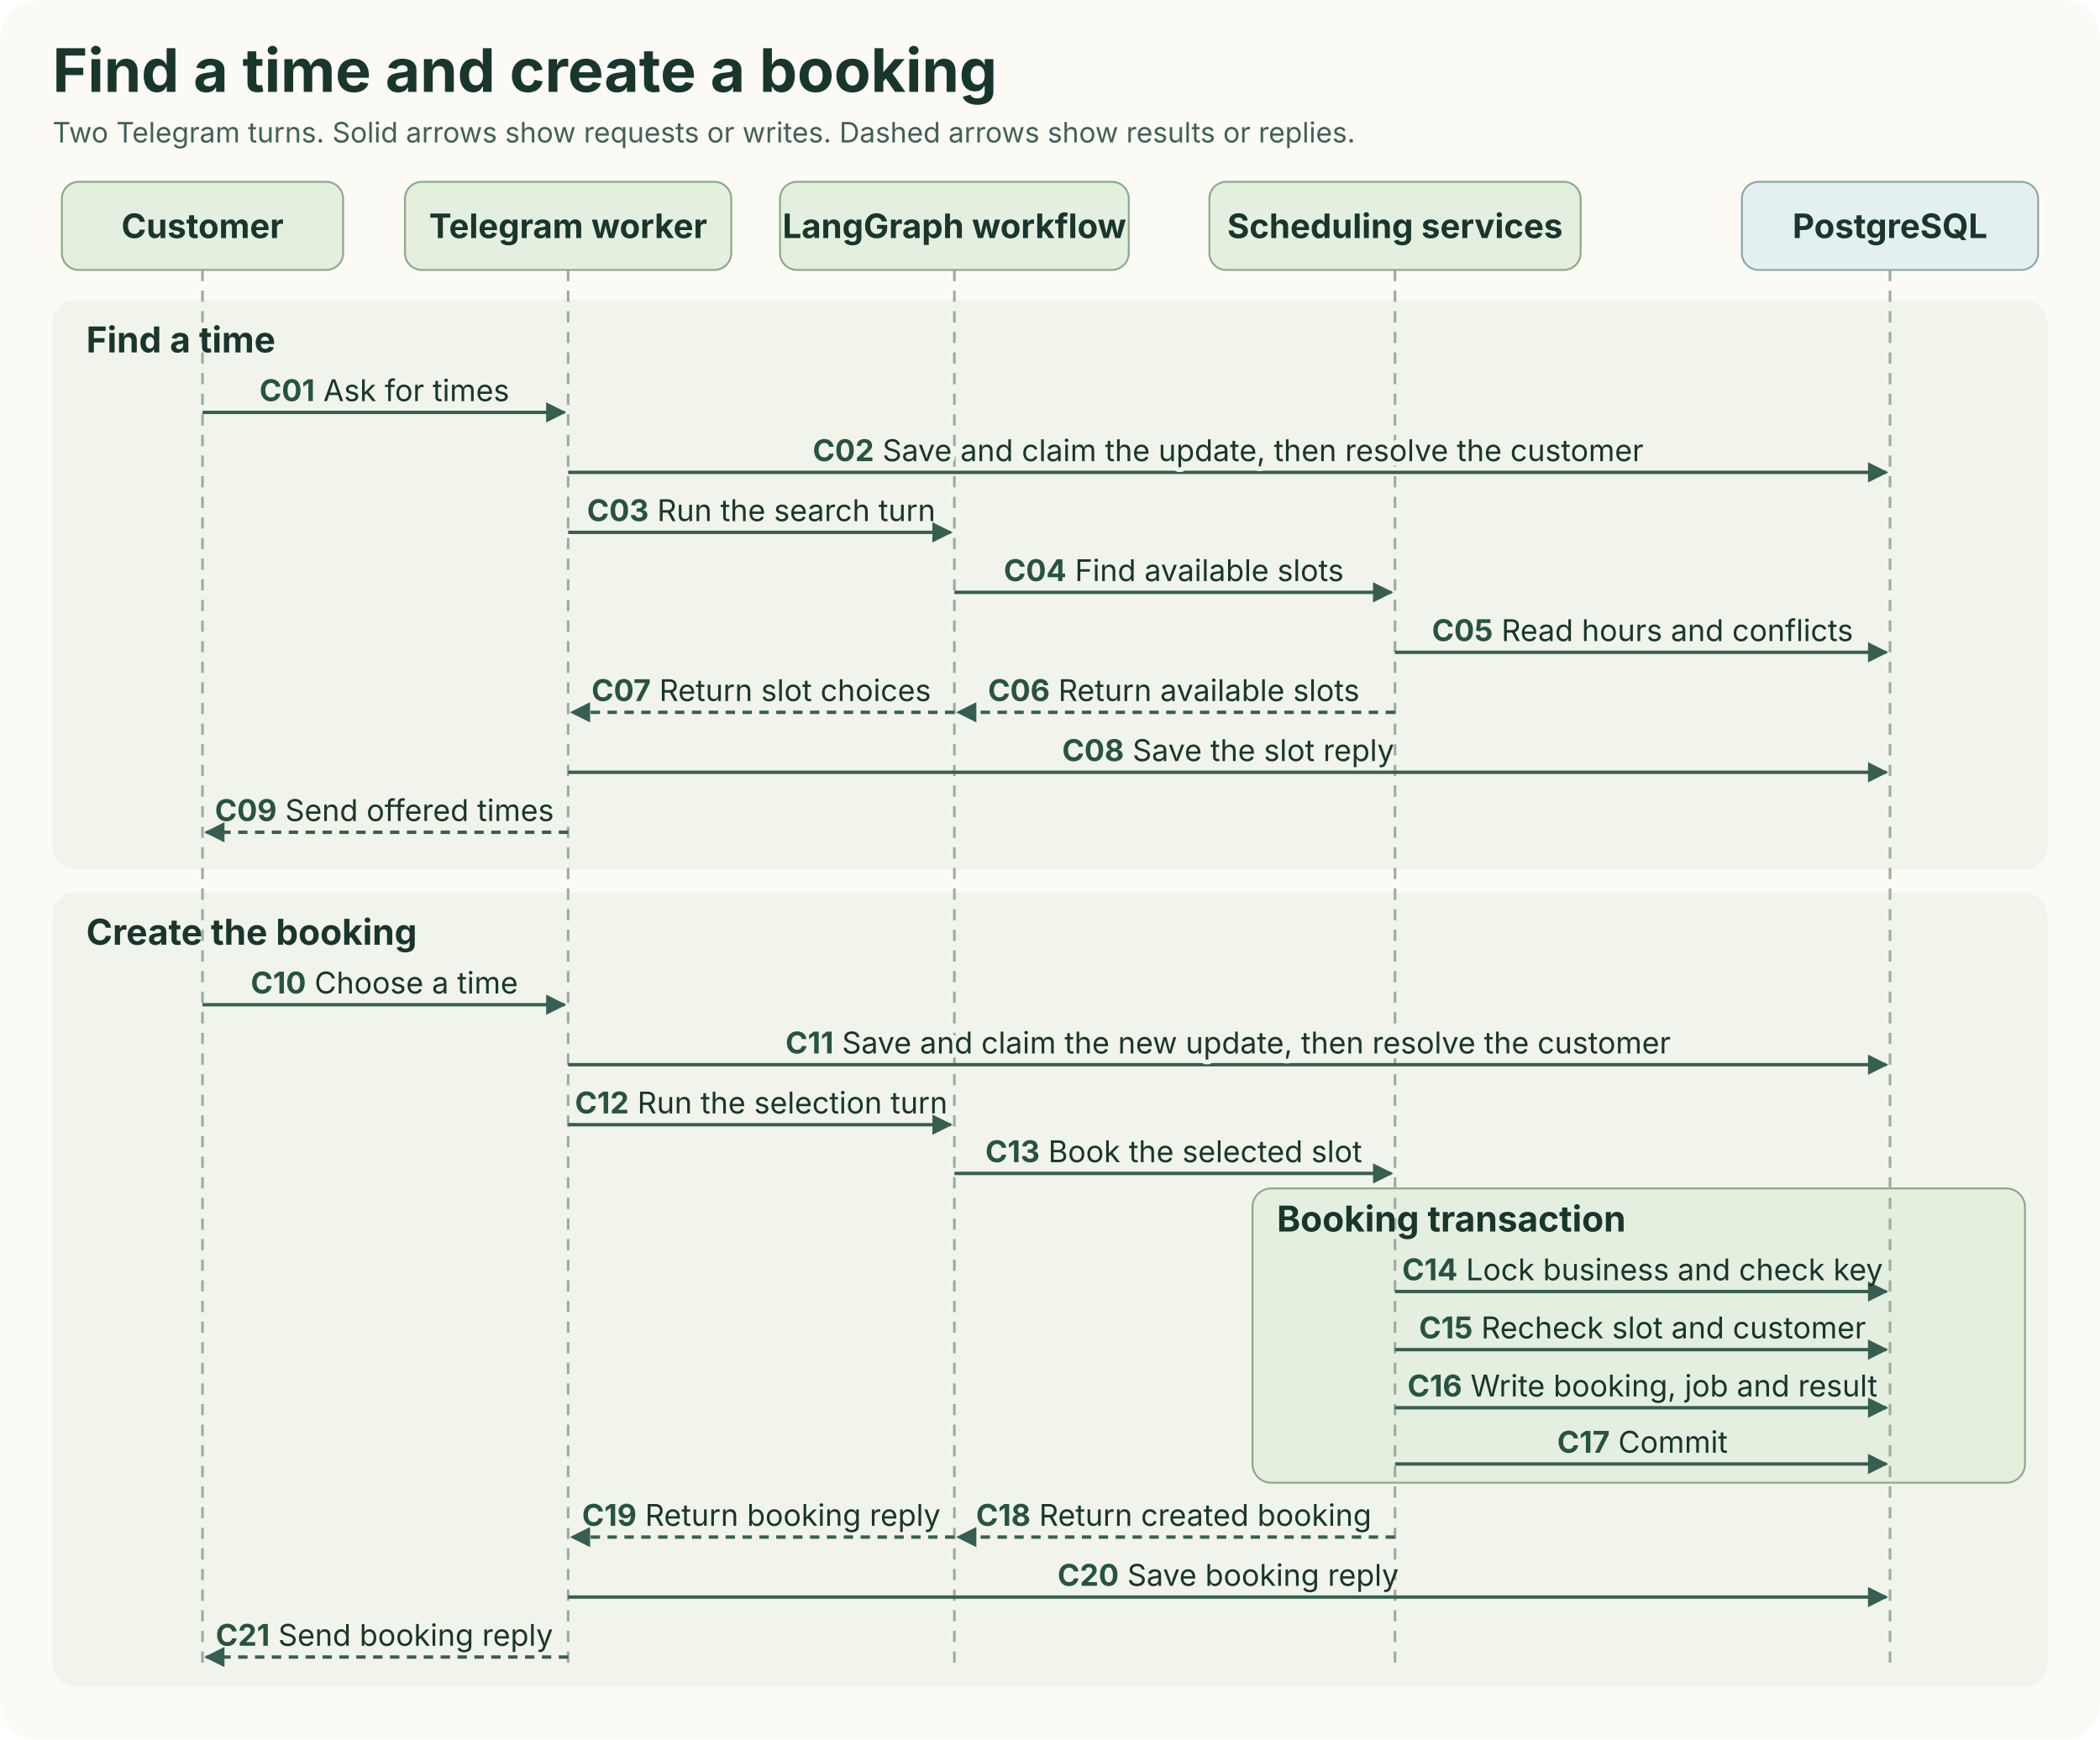
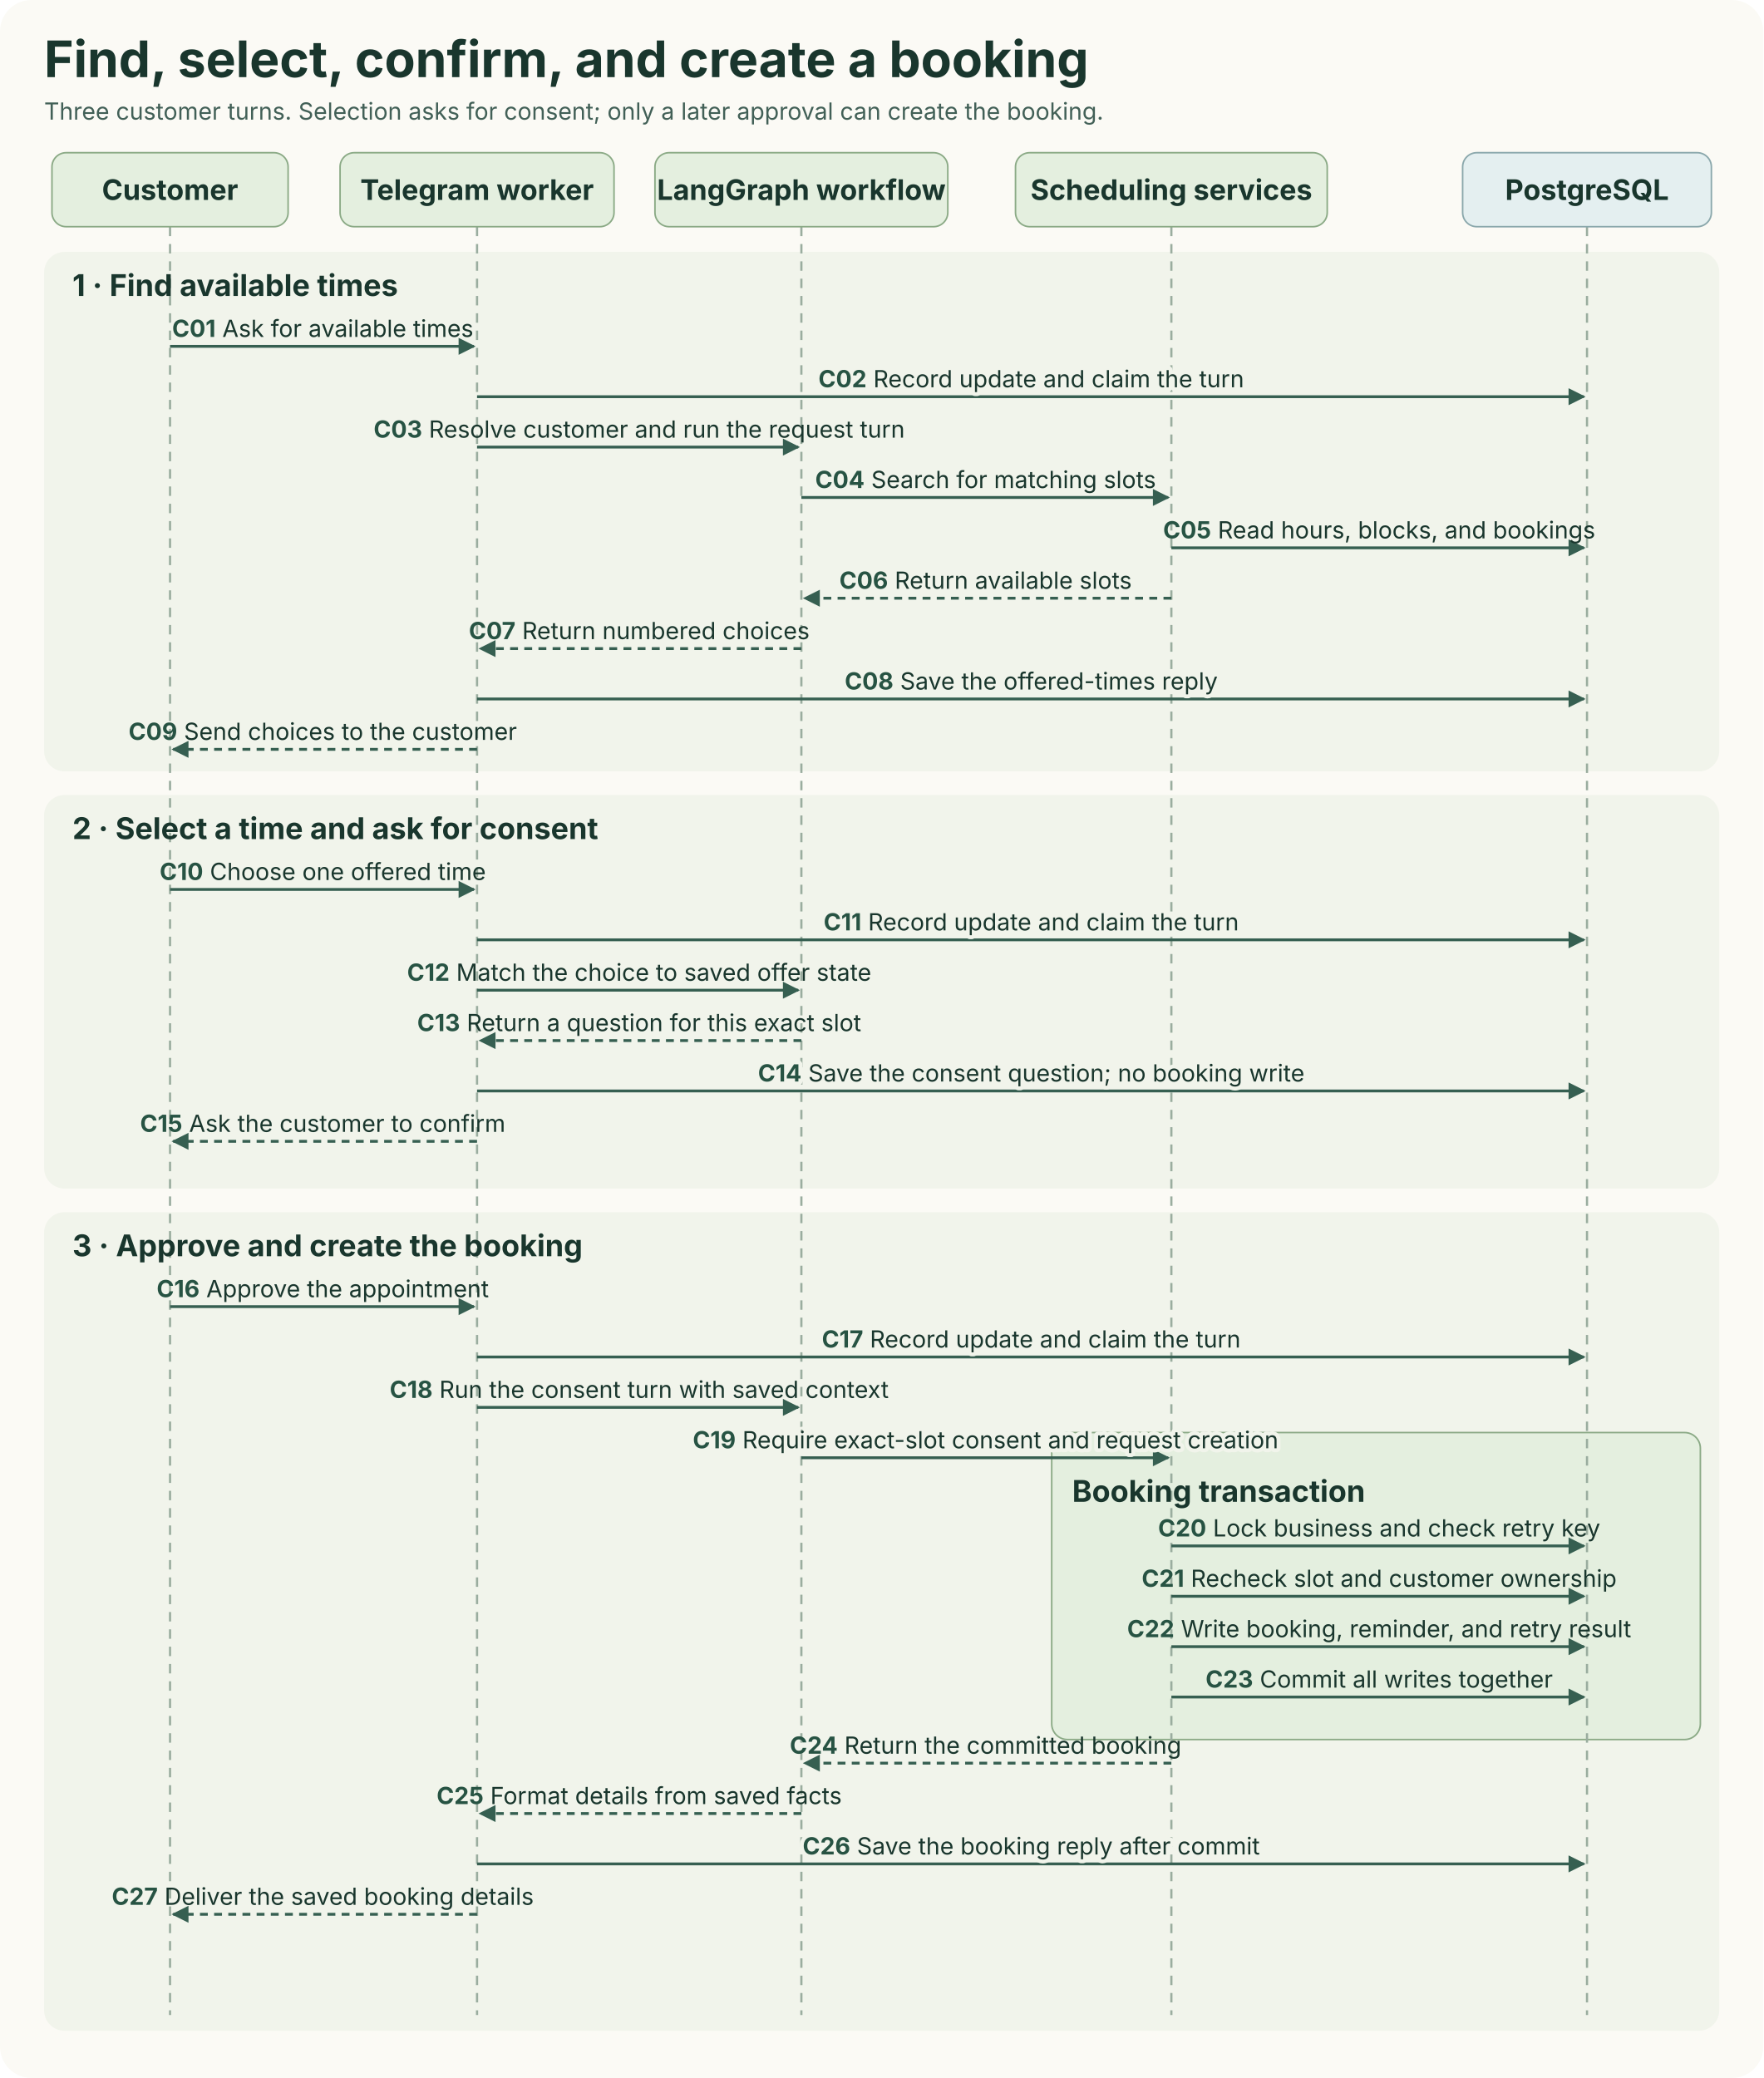
- <svg xmlns="http://www.w3.org/2000/svg" width="1120" height="928" viewBox="0 0 1120 928" role="img" aria-labelledby="title description">
+ <svg xmlns="http://www.w3.org/2000/svg" width="1120" height="1320" viewBox="0 0 1120 1320" role="img" aria-labelledby="title description">
  <defs>
    <marker id="arrow" viewBox="0 0 10 10" refX="9" refY="5" markerWidth="6" markerHeight="6" orient="auto">
      <path d="M0 0 L10 5 L0 10 Z" fill="#365f51" />
    </marker>
  </defs>
  <style>
    text { font-family: Inter, Arial, sans-serif; fill: #19362d; }
    .title { font-size: 32px; font-weight: 700; }
    .caption { font-size: 15px; fill: #426057; }
    .actor { font-size: 18px; font-weight: 700; text-anchor: middle; }
    .phase { font-size: 19px; font-weight: 700; }
-     .message { font-size: 16px; text-anchor: middle; }
+     .message { font-size: 15px; text-anchor: middle; }
    .call-id { fill: #275343; font-weight: 700; }
    .over-lifelines { paint-order: stroke; stroke: #f1f4eb; stroke-width: 5px; stroke-linejoin: round; }
    .lifeline { fill: none; stroke: #9aad9f; stroke-width: 1.4; stroke-dasharray: 6 5; }
    .arrow { fill: none; stroke: #365f51; stroke-width: 1.8; marker-end: url(#arrow); }
    .reply { stroke-dasharray: 5 4; }
  </style>
-   <rect width="1120" height="928" rx="20" fill="#fbfaf5" />
-   <text class="title" x="28" y="49">Find a time and create a booking</text>
-   <text class="caption" x="28" y="76">Two Telegram turns. Solid arrows show requests or writes. Dashed arrows show results or replies.</text>
-   <rect x="28" y="160" width="1064" height="304" rx="13" fill="#f1f4eb" />
-   <rect x="28" y="476" width="1064" height="424" rx="13" fill="#f1f4eb" />
-   <rect x="668" y="634" width="412" height="157" rx="10" fill="#e4efdf" stroke="#8baa86" />
-   <path class="lifeline" d="M108 144V890 M303 144V890 M509 144V890 M744 144V890 M1008 144V890" />
+   <rect width="1120" height="1320" rx="20" fill="#fbfaf5" />
+   <text class="title" x="28" y="49">Find, select, confirm, and create a booking</text>
+   <text class="caption" x="28" y="76">Three customer turns. Selection asks for consent; only a later approval can create the booking.</text>
+   <rect x="28" y="160" width="1064" height="330" rx="13" fill="#f1f4eb" />
+   <rect x="28" y="505" width="1064" height="250" rx="13" fill="#f1f4eb" />
+   <rect x="28" y="770" width="1064" height="520" rx="13" fill="#f1f4eb" />
+   <rect x="668" y="910" width="412" height="195" rx="10" fill="#e4efdf" stroke="#8baa86" />
+   <path class="lifeline" d="M108 144V1280 M303 144V1280 M509 144V1280 M744 144V1280 M1008 144V1280" />
  <g fill="#e4efdf" stroke="#8baa86">
    <rect x="33" y="97" width="150" height="47" rx="9" />
    <rect x="216" y="97" width="174" height="47" rx="9" />
    <rect x="416" y="97" width="186" height="47" rx="9" />
    <rect x="645" y="97" width="198" height="47" rx="9" />
  </g>
  <rect x="929" y="97" width="158" height="47" rx="9" fill="#e4eff0" stroke="#8ba8ac" />
  <text class="actor" x="108" y="127">Customer</text>
  <text class="actor" x="303" y="127">Telegram worker</text>
  <text class="actor" x="509" y="127">LangGraph workflow</text>
  <text class="actor" x="744" y="127">Scheduling services</text>
  <text class="actor" x="1008" y="127">PostgreSQL</text>
-   <text class="phase" x="46" y="188">Find a time</text>
+   <text class="phase" x="46" y="188">1 · Find available times</text>
  <path class="arrow" d="M108 220H301" />
  <text class="message" x="205" y="214">
-     <tspan class="call-id">C01</tspan> Ask for times</text>
+     <tspan class="call-id">C01</tspan> Ask for available times</text>
  <path class="arrow" d="M303 252H1006" />
  <text class="message over-lifelines" x="655" y="246">
-     <tspan class="call-id">C02</tspan> Save and claim the update, then resolve the customer</text>
+     <tspan class="call-id">C02</tspan> Record update and claim the turn</text>
  <path class="arrow" d="M303 284H507" />
  <text class="message" x="406" y="278">
-     <tspan class="call-id">C03</tspan> Run the search turn</text>
+     <tspan class="call-id">C03</tspan> Resolve customer and run the request turn</text>
  <path class="arrow" d="M509 316H742" />
  <text class="message" x="626" y="310">
-     <tspan class="call-id">C04</tspan> Find available slots</text>
+     <tspan class="call-id">C04</tspan> Search for matching slots</text>
  <path class="arrow" d="M744 348H1006" />
  <text class="message" x="876" y="342">
-     <tspan class="call-id">C05</tspan> Read hours and conflicts</text>
+     <tspan class="call-id">C05</tspan> Read hours, blocks, and bookings</text>
  <path class="arrow reply" d="M744 380H511" />
  <text class="message" x="626" y="374">
    <tspan class="call-id">C06</tspan> Return available slots</text>
-   <path class="arrow reply" d="M509 380H305" />
-   <text class="message" x="406" y="374">
-     <tspan class="call-id">C07</tspan> Return slot choices</text>
-   <path class="arrow" d="M303 412H1006" />
-   <text class="message" x="655" y="406">
-     <tspan class="call-id">C08</tspan> Save the slot reply</text>
-   <path class="arrow reply" d="M303 444H110" />
-   <text class="message" x="205" y="438">
-     <tspan class="call-id">C09</tspan> Send offered times</text>
-   <text class="phase" x="46" y="504">Create the booking</text>
-   <path class="arrow" d="M108 536H301" />
-   <text class="message" x="205" y="530">
-     <tspan class="call-id">C10</tspan> Choose a time</text>
-   <path class="arrow" d="M303 568H1006" />
-   <text class="message over-lifelines" x="655" y="562">
-     <tspan class="call-id">C11</tspan> Save and claim the new update, then resolve the customer</text>
-   <path class="arrow" d="M303 600H507" />
-   <text class="message" x="406" y="594">
-     <tspan class="call-id">C12</tspan> Run the selection turn</text>
-   <path class="arrow" d="M509 626H742" />
-   <text class="message" x="626" y="620">
-     <tspan class="call-id">C13</tspan> Book the selected slot</text>
-   <text class="phase" x="681" y="657">Booking transaction</text>
-   <path class="arrow" d="M744 689H1006" />
-   <text class="message" x="876" y="683">
-     <tspan class="call-id">C14</tspan> Lock business and check key</text>
-   <path class="arrow" d="M744 720H1006" />
-   <text class="message" x="876" y="714">
-     <tspan class="call-id">C15</tspan> Recheck slot and customer</text>
-   <path class="arrow" d="M744 751H1006" />
-   <text class="message" x="876" y="745">
-     <tspan class="call-id">C16</tspan> Write booking, job and result</text>
-   <path class="arrow" d="M744 781H1006" />
-   <text class="message" x="876" y="775">
-     <tspan class="call-id">C17</tspan> Commit</text>
-   <path class="arrow reply" d="M744 820H511" />
-   <text class="message" x="626" y="814">
-     <tspan class="call-id">C18</tspan> Return created booking</text>
-   <path class="arrow reply" d="M509 820H305" />
-   <text class="message" x="406" y="814">
-     <tspan class="call-id">C19</tspan> Return booking reply</text>
-   <path class="arrow" d="M303 852H1006" />
-   <text class="message" x="655" y="846">
-     <tspan class="call-id">C20</tspan> Save booking reply</text>
-   <path class="arrow reply" d="M303 884H110" />
-   <text class="message" x="205" y="878">
-     <tspan class="call-id">C21</tspan> Send booking reply</text>
+   <path class="arrow reply" d="M509 412H305" />
+   <text class="message" x="406" y="406">
+     <tspan class="call-id">C07</tspan> Return numbered choices</text>
+   <path class="arrow" d="M303 444H1006" />
+   <text class="message over-lifelines" x="655" y="438">
+     <tspan class="call-id">C08</tspan> Save the offered-times reply</text>
+   <path class="arrow reply" d="M303 476H110" />
+   <text class="message" x="205" y="470">
+     <tspan class="call-id">C09</tspan> Send choices to the customer</text>
+   <text class="phase" x="46" y="533">2 · Select a time and ask for consent</text>
+   <path class="arrow" d="M108 565H301" />
+   <text class="message" x="205" y="559">
+     <tspan class="call-id">C10</tspan> Choose one offered time</text>
+   <path class="arrow" d="M303 597H1006" />
+   <text class="message over-lifelines" x="655" y="591">
+     <tspan class="call-id">C11</tspan> Record update and claim the turn</text>
+   <path class="arrow" d="M303 629H507" />
+   <text class="message" x="406" y="623">
+     <tspan class="call-id">C12</tspan> Match the choice to saved offer state</text>
+   <path class="arrow reply" d="M509 661H305" />
+   <text class="message" x="406" y="655">
+     <tspan class="call-id">C13</tspan> Return a question for this exact slot</text>
+   <path class="arrow" d="M303 693H1006" />
+   <text class="message over-lifelines" x="655" y="687">
+     <tspan class="call-id">C14</tspan> Save the consent question; no booking write</text>
+   <path class="arrow reply" d="M303 725H110" />
+   <text class="message" x="205" y="719">
+     <tspan class="call-id">C15</tspan> Ask the customer to confirm</text>
+   <text class="phase" x="46" y="798">3 · Approve and create the booking</text>
+   <path class="arrow" d="M108 830H301" />
+   <text class="message" x="205" y="824">
+     <tspan class="call-id">C16</tspan> Approve the appointment</text>
+   <path class="arrow" d="M303 862H1006" />
+   <text class="message over-lifelines" x="655" y="856">
+     <tspan class="call-id">C17</tspan> Record update and claim the turn</text>
+   <path class="arrow" d="M303 894H507" />
+   <text class="message" x="406" y="888">
+     <tspan class="call-id">C18</tspan> Run the consent turn with saved context</text>
+   <path class="arrow" d="M509 926H742" />
+   <text class="message over-lifelines" x="626" y="920">
+     <tspan class="call-id">C19</tspan> Require exact-slot consent and request creation</text>
+   <text class="phase" x="681" y="954">Booking transaction</text>
+   <path class="arrow" d="M744 982H1006" />
+   <text class="message" x="876" y="976">
+     <tspan class="call-id">C20</tspan> Lock business and check retry key</text>
+   <path class="arrow" d="M744 1014H1006" />
+   <text class="message" x="876" y="1008">
+     <tspan class="call-id">C21</tspan> Recheck slot and customer ownership</text>
+   <path class="arrow" d="M744 1046H1006" />
+   <text class="message" x="876" y="1040">
+     <tspan class="call-id">C22</tspan> Write booking, reminder, and retry result</text>
+   <path class="arrow" d="M744 1078H1006" />
+   <text class="message" x="876" y="1072">
+     <tspan class="call-id">C23</tspan> Commit all writes together</text>
+   <path class="arrow reply" d="M744 1120H511" />
+   <text class="message" x="626" y="1114">
+     <tspan class="call-id">C24</tspan> Return the committed booking</text>
+   <path class="arrow reply" d="M509 1152H305" />
+   <text class="message" x="406" y="1146">
+     <tspan class="call-id">C25</tspan> Format details from saved facts</text>
+   <path class="arrow" d="M303 1184H1006" />
+   <text class="message over-lifelines" x="655" y="1178">
+     <tspan class="call-id">C26</tspan> Save the booking reply after commit</text>
+   <path class="arrow reply" d="M303 1216H110" />
+   <text class="message" x="205" y="1210">
+     <tspan class="call-id">C27</tspan> Deliver the saved booking details</text>
</svg>
